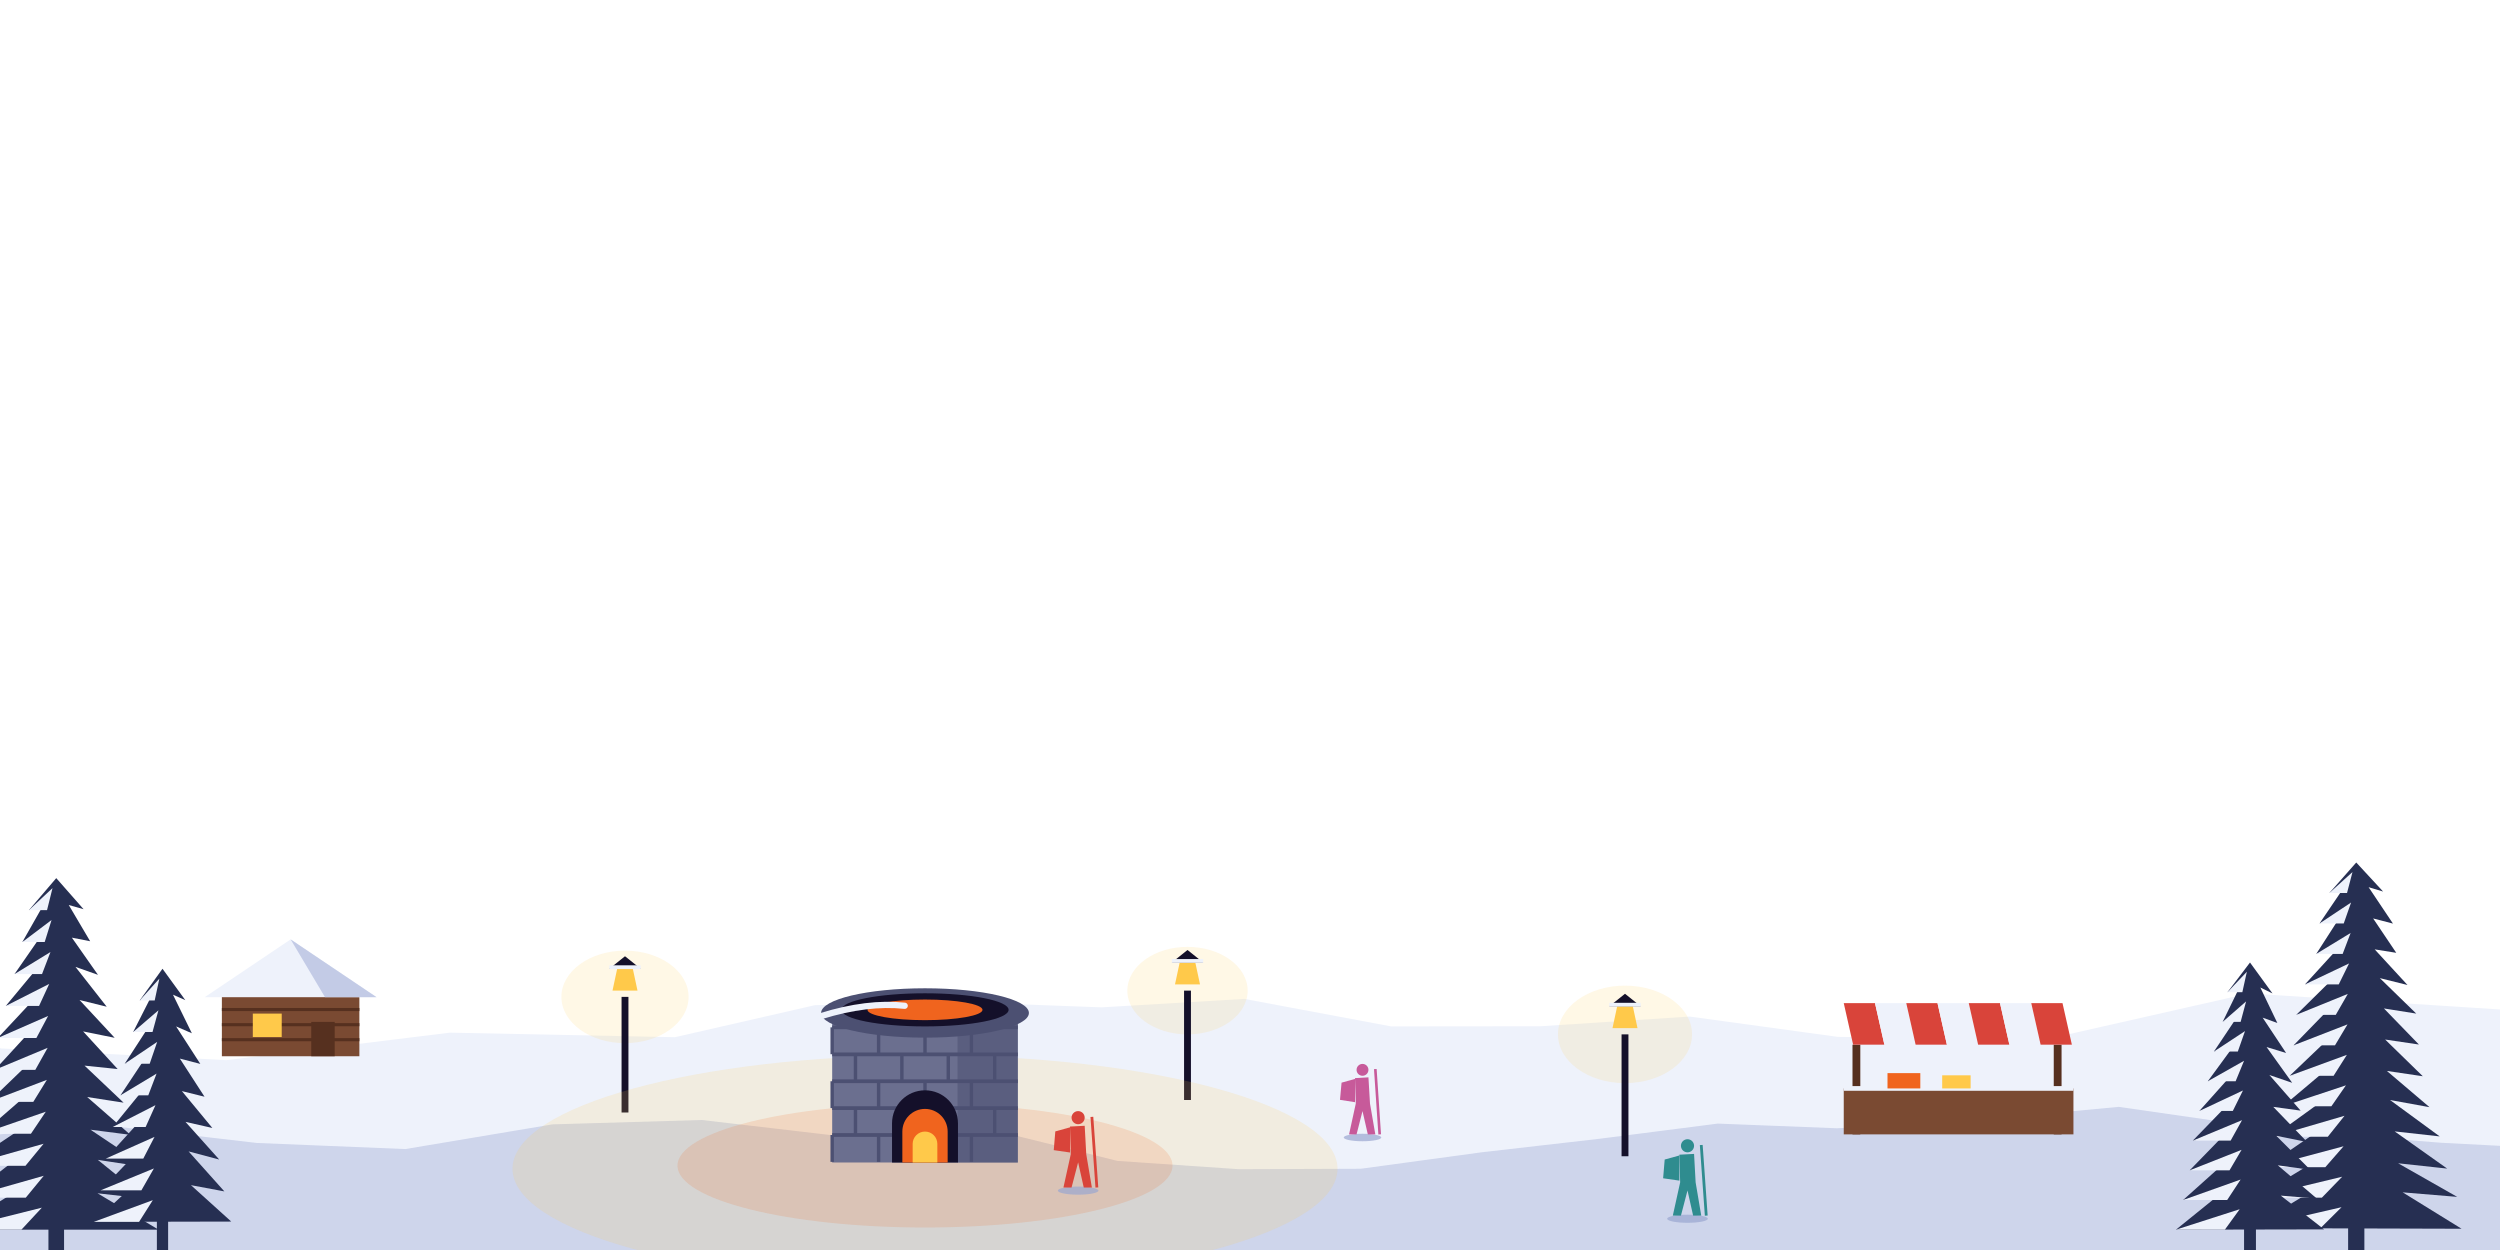
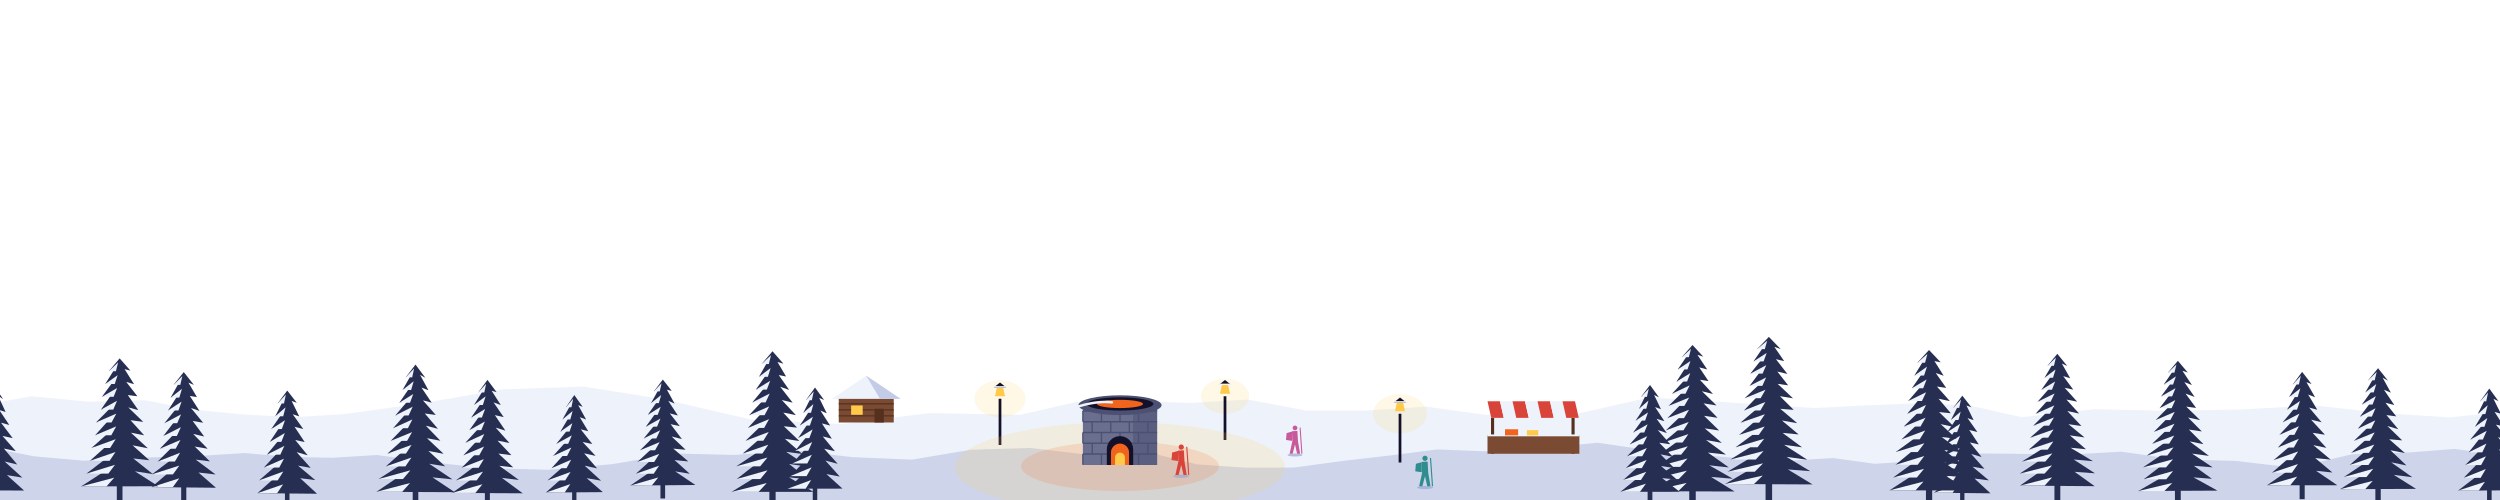
- <svg xmlns="http://www.w3.org/2000/svg" viewBox="0 0 1600 800" width="1600" height="800">
-   <path d="M-139.9 638.6L0.8 671L144.9 678.5L287.9 660.9L432 663.8L521.6 643.3L613.5 641.3L705 644.7L796.4 639.3L890.3 656.9L985.9 656.8L1081.4 650.6L1176.2 663.6L1309.4 665.2L1439.2 635.8L1571.2 644.2L1703.2 652.8L1660 840L-60 840Z" fill="#eef2fb" />
-   <path d="M-119.9 725.6L-24.8 727.9L70 720.5L164.4 731.5L259.4 735.4L353.6 719.6L449.1 716.8L544.1 727.9L639.6 724.2L715.2 743L793 748.3L870.9 748L948 737.5L1023.8 728.8L1099.4 719.1L1175.7 722.1L1251.9 718.1L1356 708.4L1459.4 723.3L1562.9 731.4L1666.5 736.8L1660 840L-60 840Z" fill="#c3cbe6" opacity=".75" />
+ <svg xmlns="http://www.w3.org/2000/svg" viewBox="-1200 0 4000 800" width="4000" height="800">
+   <path d="M-1328.5 664.5L-1238.9 650.3L-1149.6 633.9L-1059.1 642.7L-968.2 640.3L-889.3 655.7L-809.3 663.2L-729 667.5L-648.7 662.5L-521.8 644.8L-395.6 623L-267 618.5L-139.9 638.6L0.8 671L144.9 678.5L287.9 660.9L432 663.8L521.6 643.3L613.5 641.3L705 644.7L796.4 639.3L890.3 656.9L985.9 656.8L1081.4 650.6L1176.2 663.6L1309.4 665.2L1439.2 635.8L1571.2 644.2L1703.2 652.8L1786.3 648.7L1869.4 645L1952.9 649.1L2034.3 667.5L2151.3 654.7L2268.9 657.4L2386.3 655.1L2503.5 648.7L2611.3 660.9L2719.6 667.8L2827.8 656.5L2936.4 663.2L2956.4 840L-1348.5 840Z" fill="#eef2fb" />
+   <path d="M-1381.7 718.4L-1302.4 712.2L-1222.9 715.1L-1144.7 730.2L-1065.5 737.2L-1001.2 732.9L-936.8 731.2L-872.5 728.9L-808.2 724.9L-738 731L-667.6 732.4L-597 728L-526.9 737.5L-425.1 749L-322.8 751.6L-220.8 742.7L-119.9 725.6L-24.8 727.9L70 720.5L164.4 731.5L259.4 735.4L353.6 719.6L449.1 716.8L544.1 727.9L639.6 724.2L715.2 743L793 748.3L870.9 748L948 737.5L1023.8 728.8L1099.4 719.1L1175.7 722.1L1251.9 718.1L1356 708.4L1459.4 723.3L1562.9 731.4L1666.5 736.8L1733.3 732.9L1799.5 742.1L1866 737.6L1931.5 725.4L2019 725.9L2106.4 727.6L2194.1 722.7L2281.2 735L2376.1 737.4L2470.4 748.3L2563.2 726.9L2658.4 723.7L2727.2 718.3L2795.6 727.4L2863.8 735.4L2932.6 735.7L2952.6 840L-1401.7 840Z" fill="#c3cbe6" opacity=".75" />
  <rect x="142" y="636.4" width="88" height="39.6" fill="#7a4a32" />
  <path d="M142 646.1h88" stroke="#56301f" stroke-width="2" />
  <path d="M142 655.8h88" stroke="#56301f" stroke-width="2" />
  <path d="M142 665.4h88" stroke="#56301f" stroke-width="2" />
  <rect x="161.8" y="648.7" width="18.5" height="15" fill="#ffc94a" />
  <path d="M131 638.2L186 601.2L241 638.2Z" fill="#eef2fb" />
  <path d="M186 601.2L241 638.2L208 638.2Z" fill="#c3cbe6" />
  <rect x="199.2" y="654" width="15" height="22" fill="#56301f" />
  <rect x="1185.6" y="668.6" width="5" height="57.4" fill="#56301f" />
  <rect x="1314.4" y="668.6" width="5" height="57.4" fill="#56301f" />
  <rect x="1180" y="696.6" width="147" height="29.4" fill="#7a4a32" />
  <path d="M1180 696.6h147" stroke="#eef2fb" stroke-width="3" />
  <path d="M1180 642L1200 642L1206 668.6L1186 668.6Z" fill="#d9443a" />
  <path d="M1200 642L1220 642L1226 668.6L1206 668.6Z" fill="#eef2fb" />
  <path d="M1220 642L1240 642L1246 668.6L1226 668.6Z" fill="#d9443a" />
  <path d="M1240 642L1260 642L1266 668.6L1246 668.6Z" fill="#eef2fb" />
  <path d="M1260 642L1280 642L1286 668.6L1266 668.6Z" fill="#d9443a" />
  <path d="M1280 642L1300 642L1306 668.6L1286 668.6Z" fill="#eef2fb" />
  <path d="M1300 642L1320 642L1326 668.6L1306 668.6Z" fill="#d9443a" />
  <rect x="1208" y="686.8" width="21" height="9.8" fill="#f0641e" />
  <rect x="1243" y="688.2" width="18.2" height="8.4" fill="#ffc94a" />
  <ellipse cx="400" cy="638" rx="40.7" ry="29.6" fill="#ffc94a" opacity=".14" />
  <rect x="397.8" y="638" width="4.4" height="74" fill="#14102a" />
  <path d="M392 634h16l-3 -14h-10Z" fill="#ffc94a" />
  <path d="M390 620h20l-10 -8Z" fill="#14102a" />
  <path d="M390 619h20" stroke="#eef2fb" stroke-width="2.4" />
  <ellipse cx="760" cy="634" rx="38.5" ry="28" fill="#ffc94a" opacity=".14" />
  <rect x="757.8" y="634" width="4.4" height="70" fill="#14102a" />
  <path d="M752 630h16l-3 -14h-10Z" fill="#ffc94a" />
  <path d="M750 616h20l-10 -8Z" fill="#14102a" />
  <path d="M750 615h20" stroke="#eef2fb" stroke-width="2.4" />
  <ellipse cx="1040" cy="662" rx="42.9" ry="31.2" fill="#ffc94a" opacity=".14" />
  <rect x="1037.8" y="662" width="4.4" height="78" fill="#14102a" />
  <path d="M1032 658h16l-3 -14h-10Z" fill="#ffc94a" />
  <path d="M1030 644h20l-10 -8Z" fill="#14102a" />
  <path d="M1030 643h20" stroke="#eef2fb" stroke-width="2.4" />
  <ellipse cx="592" cy="748" rx="264" ry="72.6" fill="#ffc94a" opacity=".16" />
  <ellipse cx="592" cy="746" rx="158.4" ry="39.6" fill="#f0641e" opacity=".16" />
  <rect x="532.6" y="648.3" width="118.8" height="95.7" fill="#6b6f8f" />
  <path d="M532.6 657.5H651.4" stroke="#4c5072" stroke-width="2.4" />
  <path d="M532.6 657.5v17.2" stroke="#4c5072" stroke-width="2.2" />
  <path d="M562.3 657.5v17.2" stroke="#4c5072" stroke-width="2.2" />
  <path d="M592 657.5v17.2" stroke="#4c5072" stroke-width="2.2" />
  <path d="M621.7 657.5v17.2" stroke="#4c5072" stroke-width="2.2" />
  <path d="M532.6 674.8H651.4" stroke="#4c5072" stroke-width="2.4" />
  <path d="M547.5 674.8v17.2" stroke="#4c5072" stroke-width="2.2" />
  <path d="M577.2 674.8v17.2" stroke="#4c5072" stroke-width="2.2" />
  <path d="M606.9 674.8v17.2" stroke="#4c5072" stroke-width="2.2" />
  <path d="M636.6 674.8v17.2" stroke="#4c5072" stroke-width="2.2" />
  <path d="M532.6 692H651.4" stroke="#4c5072" stroke-width="2.4" />
  <path d="M532.6 692v17.2" stroke="#4c5072" stroke-width="2.2" />
  <path d="M562.3 692v17.2" stroke="#4c5072" stroke-width="2.2" />
  <path d="M592 692v17.2" stroke="#4c5072" stroke-width="2.2" />
  <path d="M621.7 692v17.2" stroke="#4c5072" stroke-width="2.2" />
  <path d="M532.6 709.2H651.4" stroke="#4c5072" stroke-width="2.4" />
  <path d="M547.5 709.2v17.2" stroke="#4c5072" stroke-width="2.2" />
  <path d="M577.2 709.2v17.2" stroke="#4c5072" stroke-width="2.2" />
  <path d="M606.9 709.2v17.2" stroke="#4c5072" stroke-width="2.2" />
  <path d="M636.6 709.2v17.2" stroke="#4c5072" stroke-width="2.2" />
  <path d="M532.6 726.4H651.4" stroke="#4c5072" stroke-width="2.4" />
  <path d="M532.6 726.4v17.2" stroke="#4c5072" stroke-width="2.2" />
  <path d="M562.3 726.4v17.2" stroke="#4c5072" stroke-width="2.2" />
  <path d="M592 726.4v17.2" stroke="#4c5072" stroke-width="2.2" />
  <path d="M621.7 726.4v17.2" stroke="#4c5072" stroke-width="2.2" />
  <path d="M612.8 648.3h38.6v95.7h-38.6Z" fill="#4c5072" opacity=".55" />
  <path d="M570.9 744v-25.1a21.1 21.1 0 0 1 42.2 0v25.1Z" fill="#14102a" />
  <path d="M577.5 744v-19.8a14.5 14.5 0 0 1 29 0v19.8Z" fill="#f0641e" />
  <path d="M584.1 744v-11.9a7.9 7.9 0 0 1 15.8 0v11.9Z" fill="#ffc94a" />
  <ellipse cx="592" cy="648.3" rx="66.5" ry="15.8" fill="#4c5072" />
  <ellipse cx="592" cy="646.3" rx="53.5" ry="10.6" fill="#14102a" />
  <ellipse cx="592" cy="646.3" rx="36.8" ry="6.6" fill="#f0641e" />
  <path d="M525.5 650.3q29.7 -9.2 53.5 -6.6" stroke="#eef2fb" stroke-width="4" fill="none" stroke-linecap="round" />
  <ellipse cx="690" cy="762" rx="13" ry="2.6" fill="#9aa6d0" opacity=".7" />
  <g fill="#d9443a">
    <circle cx="690" cy="715.3" r="4.2" />
    <path d="M684.8 721L694.2 720.5L695.2 738.7L698.8 760L693.6 760L690 743.9L685.8 760L680.6 760L685.3 738.7Z" />
    <path d="M684.8 721.5L675.4 724.1L674.4 736.1L684.8 737.6Z" />
  </g>
  <path d="M702 760L698.8 714.8" stroke="#d9443a" stroke-width="1.8" />
  <ellipse cx="872" cy="728" rx="12" ry="2.4" fill="#9aa6d0" opacity=".7" />
  <g fill="#c75a9a">
    <circle cx="872" cy="684.7" r="3.8" />
    <path d="M867.2 690L875.8 689.5L876.8 706.3L880.2 726L875.4 726L872 711.1L868.2 726L863.4 726L867.7 706.3Z" />
    <path d="M867.2 690.5L858.6 692.9L857.6 703.9L867.2 705.4Z" />
  </g>
  <path d="M883 726L880.2 684.2" stroke="#c75a9a" stroke-width="1.7" />
  <ellipse cx="1080" cy="780" rx="13" ry="2.6" fill="#9aa6d0" opacity=".7" />
  <g fill="#2f8c8f">
    <circle cx="1080" cy="733.3" r="4.2" />
    <path d="M1074.8 739L1084.2 738.5L1085.2 756.7L1088.8 778L1083.6 778L1080 761.9L1075.8 778L1070.6 778L1075.3 756.7Z" />
    <path d="M1074.8 739.5L1065.4 742.1L1064.4 754.1L1074.8 755.6Z" />
  </g>
  <path d="M1092 778L1088.8 732.8" stroke="#2f8c8f" stroke-width="1.8" />
  <path d="M36 562L18.5 582.5L28 578.8L14.3 602.9L26 599.3L9.3 623.4L23.7 619.7L3.7 643.8L21.1 640.2L-1.4 664.3L18.8 660.6L-3.3 684.7L17.9 681.1L-7.1 705.2L16.2 701.5L-11.5 725.6L14.1 722L-21.9 746.1L9.4 742.5L-21.3 766.5L9.6 762.9L-29.5 787L101.5 787L62.4 763.7L93.3 767.2L62.6 742.3L93.9 747.1L57.9 723L83.5 726.3L55.8 702.1L79.1 705.7L54.1 682L75.3 684.2L53.2 660.1L73.4 664.2L50.9 640L68.3 644.3L48.3 618.8L62.7 623.9L46 600.1L57.7 602.4L44 579.2L53.5 581.9Z" fill="#262f52" />
  <rect x="31" y="782" width="10" height="32.5" fill="#262f52" />
  <path d="M18.5 582.5L33.6 568.4L30.1 582.5ZM14.3 602.9L33 588.8L28.6 602.9ZM9.3 623.4L32.3 609.3L26.9 623.4ZM3.7 643.8L31.5 629.7L25 643.8ZM-1.4 664.3L30.8 650.2L23.3 664.3ZM-3.3 684.7L30.5 670.6L22.6 684.7ZM-7.1 705.2L30 691.1L21.3 705.2ZM-11.5 725.6L29.3 711.5L19.8 725.6ZM-21.9 746.1L27.9 732L16.3 746.1ZM-21.3 766.5L28 752.5L16.5 766.5ZM-29.5 787L26.8 772.9L13.7 787Z" fill="#eef2fb" />
  <path d="M104 620L89.4 640.3L97.3 636.7L85.2 660.5L95.3 656.9L79.8 680.8L92.9 677.2L77.1 701L91.6 697.4L72.1 721.3L89.3 717.7L67.7 741.5L87.3 737.9L64.4 761.8L85.8 758.2L60 782L148 781.8L122.2 758.5L143.6 762.5L120.7 736.9L140.3 742.1L118.7 718L135.9 721.9L116.4 698.3L130.9 701.9L115.1 677.5L128.2 680.9L112.7 656.9L122.8 661.3L110.7 636.6L118.6 640.1Z" fill="#262f52" />
  <rect x="100.4" y="778.4" width="7.2" height="23.4" fill="#262f52" />
  <path d="M89.4 640.3L102 626.3L99 640.3ZM85.2 660.5L101.4 646.6L97.6 660.5ZM79.8 680.8L100.6 666.8L95.8 680.8ZM77.1 701L100.2 687.1L94.9 701ZM72.1 721.3L99.5 707.3L93.2 721.3ZM67.7 741.5L98.9 727.6L91.7 741.5ZM64.4 761.8L98.5 747.8L90.5 761.8ZM60 782L97.8 768.1L89 782Z" fill="#eef2fb" />
  <path d="M1508 552L1490.8 571.5L1500.1 568L1484.5 591L1497.2 587.5L1482.4 610.5L1496.2 607L1475.2 630L1492.9 626.5L1469.6 649.5L1490.3 646L1467.9 669L1489.5 665.5L1465.4 688.5L1488.4 685L1461.1 708L1486.4 704.5L1454.6 727.5L1483.4 724L1449.8 747L1481.2 743.5L1443.4 766.5L1478.3 763L1440.6 786L1575.4 786.4L1537.7 763.1L1572.6 766L1534.8 744.5L1566.2 747.9L1532.6 724.1L1561.4 727.3L1529.6 704L1554.9 708.6L1527.6 685.4L1550.6 688.8L1526.5 665.3L1548.1 668.5L1525.7 645.4L1546.4 648.7L1523.1 626L1540.8 630.4L1519.8 607.6L1533.6 609.8L1518.8 587.8L1531.5 591.1L1515.9 567.8L1525.2 570.6Z" fill="#262f52" />
  <rect x="1502.8" y="780.8" width="10.4" height="33.8" fill="#262f52" />
  <path d="M1490.8 571.5L1505.6 558.1L1502.1 571.5ZM1484.5 591L1504.7 577.6L1500 591ZM1482.4 610.5L1504.4 597.1L1499.3 610.5ZM1475.2 630L1503.4 616.6L1496.8 630ZM1469.6 649.5L1502.6 636.1L1494.9 649.5ZM1467.9 669L1502.4 655.6L1494.4 669ZM1465.4 688.5L1502 675.1L1493.5 688.5ZM1461.1 708L1501.4 694.6L1492.1 708ZM1454.6 727.5L1500.5 714.1L1489.8 727.5ZM1449.8 747L1499.9 733.6L1488.2 747ZM1443.4 766.5L1499 753.1L1486 766.5ZM1440.6 786L1498.6 772.6L1485.1 786Z" fill="#eef2fb" />
  <path d="M1440 616L1425.6 635L1433.4 631.6L1422.5 654L1431.9 650.6L1416.9 673L1429.4 669.6L1413 692L1427.6 688.6L1407.6 711L1425.1 707.6L1403.4 730L1423.2 726.6L1401.4 749L1422.2 745.6L1397.2 768L1420.3 764.6L1392.6 787L1487.4 786.8L1459.7 765.2L1482.8 767.1L1457.8 745.8L1478.6 748.7L1456.8 726.9L1476.6 730.9L1454.9 708.4L1472.4 710.8L1452.4 688L1467 693L1450.6 670.1L1463.1 673.9L1448.1 651.3L1457.5 654.7L1446.6 632L1454.4 635.8Z" fill="#262f52" />
  <rect x="1436.2" y="783.2" width="7.6" height="24.7" fill="#262f52" />
  <path d="M1425.6 635L1438 621.9L1435.1 635ZM1422.5 654L1437.5 640.9L1434 654ZM1416.9 673L1436.8 659.9L1432.2 673ZM1413 692L1436.2 678.9L1430.8 692ZM1407.6 711L1435.5 697.9L1429 711ZM1403.4 730L1434.9 716.9L1427.6 730ZM1401.4 749L1434.6 735.9L1426.9 749ZM1397.2 768L1434 754.9L1425.4 768ZM1392.6 787L1433.4 773.9L1423.9 787Z" fill="#eef2fb" />
+   <path d="M-139.5 607.3L-153.8 626.2L-146.1 622.8L-158.3 645L-148.1 641.7L-163.6 663.8L-150.6 660.5L-166.7 682.7L-152 679.3L-170 701.5L-153.5 698.2L-175.9 720.4L-156.3 717L-180.2 739.2L-158.2 735.8L-182.6 758L-159.3 754.7L-191.6 776.9L-87.4 776L-119.7 754.2L-96.4 758L-120.7 736.1L-98.7 738.3L-122.7 717.8L-103 719.6L-125.4 698.4L-109 702.5L-127 678.7L-112.3 681.8L-128.4 661.4L-115.4 664.8L-130.8 641.3L-120.7 645.7L-132.9 623.6L-125.2 625.4Z" fill="#262f52" />
+   <rect x="-143.3" y="773.1" width="7.5" height="24.5" fill="#262f52" />
+   <path d="M-153.8 626.2L-141.5 613.2L-144.4 626.2ZM-158.3 645L-142.1 632L-145.9 645ZM-163.6 663.8L-142.9 650.9L-147.7 663.8ZM-166.7 682.7L-143.3 669.7L-148.7 682.7ZM-170 701.5L-143.8 688.5L-149.9 701.5ZM-175.9 720.4L-144.6 707.4L-151.9 720.4ZM-180.2 739.2L-145.2 726.2L-153.3 739.2ZM-182.6 758L-145.5 745.1L-154.1 758ZM-191.6 776.9L-146.8 763.9L-157.2 776.9Z" fill="#eef2fb" />
+   <path d="M-906 595.3L-922.3 615.8L-913.5 612.1L-927 636.2L-915.7 632.6L-931.1 656.7L-917.5 653L-936.9 677.1L-920.2 673.5L-938.7 697.6L-921 693.9L-944.3 718L-923.6 714.4L-947.8 738.5L-925.2 734.9L-957 759L-929.4 755.3L-957.5 779.4L-854.5 780.4L-882.5 756L-855 759.2L-886.8 735.4L-864.2 738.2L-888.4 714.5L-867.7 718L-890.9 694.3L-873.3 698.4L-891.7 673.5L-875 676.4L-894.4 652.8L-880.8 657.5L-896.3 633.5L-884.9 635.4L-898.5 612.2L-889.7 615.9Z" fill="#262f52" />
+   <rect x="-910.1" y="775.3" width="8.2" height="26.6" fill="#262f52" />
+   <path d="M-922.3 615.8L-908.3 601.7L-911.5 615.8ZM-927 636.2L-908.9 622.1L-913.1 636.2ZM-931.1 656.7L-909.5 642.6L-914.5 656.7ZM-936.9 677.1L-910.3 663L-916.5 677.1ZM-938.7 697.6L-910.6 683.5L-917.1 697.6ZM-944.3 718L-911.3 703.9L-919 718ZM-947.8 738.5L-911.8 724.4L-920.2 738.5ZM-957 759L-913.1 744.9L-923.3 759ZM-957.5 779.4L-913.2 765.3L-923.5 779.4Z" fill="#eef2fb" />
+   <path d="M-1008.6 573.4L-1025.9 593.9L-1016.5 590.3L-1031.7 614.4L-1019.2 610.8L-1037 634.9L-1021.7 631.3L-1038.5 655.4L-1022.3 651.7L-1046.4 675.9L-1026 672.2L-1047.8 696.4L-1026.6 692.7L-1053.7 716.8L-1029.3 713.2L-1056.1 737.3L-1030.4 733.7L-1061.8 757.8L-1033.1 754.2L-1070.3 778.3L-946.8 778L-984.1 754.1L-955.4 758.5L-986.8 733.5L-961.1 736.4L-987.9 712.5L-963.5 717.2L-990.5 692.3L-969.4 696.5L-991.2 672.3L-970.8 675L-994.8 651.8L-978.7 656.2L-995.5 632.1L-980.2 634L-998 611.1L-985.5 614.7L-1000.7 590.6L-991.3 593Z" fill="#262f52" />
+   <rect x="-1013.1" y="773.8" width="9.1" height="29.6" fill="#262f52" />
+   <path d="M-1025.9 593.9L-1011 579.8L-1014.5 593.9ZM-1031.7 614.4L-1011.8 600.3L-1016.4 614.4ZM-1037 634.9L-1012.6 620.8L-1018.2 634.9ZM-1038.5 655.4L-1012.8 641.3L-1018.8 655.4ZM-1046.4 675.9L-1013.9 661.8L-1021.5 675.9ZM-1047.8 696.4L-1014.1 682.2L-1021.9 696.4ZM-1053.7 716.8L-1014.9 702.7L-1023.9 716.8ZM-1056.1 737.3L-1015.2 723.2L-1024.7 737.3ZM-1061.8 757.8L-1016 743.7L-1026.7 757.8ZM-1070.3 778.3L-1017.2 764.2L-1029.6 778.3Z" fill="#eef2fb" />
+   <path d="M-1209.8 616.9L-1224.7 637.8L-1216.7 634.1L-1228.7 658.8L-1218.5 655L-1234.6 679.7L-1221.2 676L-1240 700.6L-1223.7 696.9L-1244.8 721.6L-1225.9 717.8L-1247.3 742.5L-1227.1 738.8L-1255.5 763.4L-1230.8 759.7L-1258.3 784.4L-1161.4 784.9L-1188.9 760.2L-1164.2 764.2L-1192.6 738.4L-1172.4 743.2L-1193.7 717.7L-1174.8 721.7L-1196 697.5L-1179.7 701L-1198.4 676.3L-1185.1 680L-1201.2 656L-1191 659.2L-1203 633.3L-1195 638.5Z" fill="#262f52" />
+   <rect x="-1213.6" y="780.6" width="7.4" height="24.2" fill="#262f52" />
+   <path d="M-1224.7 637.8L-1211.9 623.4L-1214.9 637.8ZM-1228.7 658.8L-1212.5 644.3L-1216.2 658.8ZM-1234.6 679.7L-1213.3 665.3L-1218.3 679.7ZM-1240 700.6L-1214.1 686.2L-1220.1 700.6ZM-1244.8 721.6L-1214.7 707.1L-1221.7 721.6ZM-1247.3 742.5L-1215.1 728.1L-1222.6 742.5ZM-1255.5 763.4L-1216.2 749L-1225.3 763.4ZM-1258.3 784.4L-1216.6 769.9L-1226.3 784.4Z" fill="#eef2fb" />
+   <path d="M-281.1 632.1L-294.5 651.6L-287.3 648.1L-300 671.1L-289.8 667.6L-303.4 690.6L-291.3 687.1L-309.9 710.1L-294.4 706.6L-315.1 729.6L-296.8 726.1L-317.5 749.1L-297.8 745.6L-324 768.6L-300.8 765.1L-326.7 788.1L-235.5 787.4L-261.4 765L-238.2 769.1L-264.4 745.2L-244.7 749.4L-265.4 725.3L-247.1 729.4L-267.8 707.2L-252.3 710.4L-270.8 686.9L-258.8 690L-272.4 667.5L-262.2 671.3L-274.9 648.2L-267.7 651Z" fill="#262f52" />
+   <rect x="-284.6" y="784.6" width="6.9" height="22.5" fill="#262f52" />
+   <path d="M-294.5 651.6L-283 638.1L-285.7 651.6ZM-300 671.1L-283.8 657.6L-287.5 671.1ZM-303.4 690.6L-284.2 677.1L-288.7 690.6ZM-309.9 710.1L-285.1 696.6L-290.9 710.1ZM-315.1 729.6L-285.9 716.1L-292.7 729.6ZM-317.5 749.1L-286.2 735.6L-293.5 749.1ZM-324 768.6L-287.1 755.1L-295.7 768.6ZM-326.7 788.1L-287.5 774.6L-296.6 788.1Z" fill="#eef2fb" />
+   <path d="M-740.4 624.9L-755.8 645.5L-747.5 641.8L-759.6 666L-749.3 662.3L-766 686.5L-752.2 682.8L-768.3 707L-753.3 703.4L-773.1 727.5L-755.5 723.9L-777.9 748.1L-757.7 744.4L-785.4 768.6L-761.1 764.9L-788.1 789.1L-692.7 790L-719.7 765.1L-695.5 768.2L-723.2 745L-702.9 748.6L-725.4 723.4L-707.7 728.5L-727.6 704L-712.5 707.3L-728.7 682.9L-714.8 686.4L-731.6 662.8L-721.2 666.3L-733.4 641.5L-725.1 644.5Z" fill="#262f52" />
+   <rect x="-744.1" y="785.4" width="7.3" height="23.7" fill="#262f52" />
+   <path d="M-755.8 645.5L-742.6 631.3L-745.6 645.5ZM-759.6 666L-743.1 651.8L-746.9 666ZM-766 686.5L-744 672.4L-749.1 686.5ZM-768.3 707L-744.3 692.9L-749.9 707ZM-773.1 727.5L-745 713.4L-751.5 727.5ZM-777.9 748.1L-745.7 733.9L-753.2 748.1ZM-785.4 768.6L-746.7 754.4L-755.7 768.6ZM-788.1 789.1L-747.1 775L-756.6 789.1Z" fill="#eef2fb" />
+   <path d="M-420.1 607.8L-434.8 627.9L-426.9 624.3L-441.6 648L-430 644.4L-446.1 668.1L-432.1 664.5L-448.9 688.2L-433.4 684.6L-455.4 708.3L-436.4 704.7L-458.5 728.4L-437.8 724.8L-461.4 748.5L-439.1 744.9L-470.5 768.6L-443.3 765L-476.7 788.7L-363.6 789.3L-397 764.6L-369.8 767.9L-401.1 745.3L-378.9 747.8L-402.5 725.7L-381.8 728.3L-403.9 705L-384.9 708.8L-406.9 684.2L-391.4 689L-408.2 664.2L-394.1 667.4L-410.3 643.8L-398.7 648.1L-413.4 625.2L-405.4 627.5Z" fill="#262f52" />
+   <rect x="-424.2" y="784.7" width="8" height="26.1" fill="#262f52" />
+   <path d="M-434.8 627.9L-422.2 614.1L-425.1 627.9ZM-441.6 648L-423.1 634.2L-427.4 648ZM-446.1 668.1L-423.8 654.3L-429 668.1ZM-448.9 688.2L-424.2 674.4L-429.9 688.2ZM-455.4 708.3L-425.1 694.5L-432.1 708.3ZM-458.5 728.4L-425.5 714.5L-433.2 728.4ZM-461.4 748.5L-425.9 734.6L-434.2 748.5ZM-470.5 768.6L-427.2 754.7L-437.3 768.6ZM-476.7 788.7L-428.1 774.8L-439.4 788.7Z" fill="#eef2fb" />
+   <path d="M-535.2 583.3L-550.9 603.7L-542.4 600L-555.9 624L-544.7 620.4L-561.1 644.4L-547.1 640.8L-567.5 664.7L-550 661.1L-571 685.1L-551.7 681.5L-574.9 705.4L-553.5 701.8L-580.2 725.8L-555.9 722.2L-582.6 746.2L-557 742.5L-594.3 766.5L-562.3 762.9L-597.8 786.9L-472.5 787.5L-508 763.8L-476.1 767L-513.3 742L-487.7 746.1L-514.5 721.5L-490.2 726.1L-516.9 701.1L-495.4 705.2L-518.7 681.1L-499.3 686.1L-520.3 661.6L-502.8 663.9L-523.3 640.6L-509.3 644.3L-525.6 620.2L-514.5 624.4L-527.9 599.8L-519.4 604.5Z" fill="#262f52" />
+   <rect x="-539.7" y="782.3" width="9" height="29.4" fill="#262f52" />
+   <path d="M-550.9 603.7L-537.4 589.6L-540.5 603.7ZM-555.9 624L-538.1 610L-542.2 624ZM-561.1 644.4L-538.8 630.4L-544 644.4ZM-567.5 664.7L-539.7 650.7L-546.2 664.7ZM-571 685.1L-540.2 671.1L-547.4 685.1ZM-574.9 705.4L-540.7 691.4L-548.7 705.4ZM-580.2 725.8L-541.5 711.8L-550.5 725.8ZM-582.6 746.2L-541.8 732.1L-551.3 746.2ZM-594.3 766.5L-543.4 752.5L-555.3 766.5ZM-597.8 786.9L-543.9 772.8L-556.5 786.9Z" fill="#eef2fb" />
+   <path d="M2483.4 595L2468.4 615.1L2476.5 611.5L2462.6 635.3L2473.8 631.7L2459.2 655.5L2472.3 651.9L2452.3 675.7L2469.1 672.1L2447 695.8L2466.7 692.2L2444.6 716L2465.6 712.4L2437.8 736.2L2462.4 732.6L2435.1 756.4L2461.2 752.8L2427.1 776.5L2539.7 776.4L2505.7 753.3L2531.8 756L2504.4 732.9L2529.1 735.4L2501.3 712.2L2522.2 716.6L2500.2 692.5L2519.9 695.6L2497.7 671.5L2514.5 675.6L2494.6 652.1L2507.6 655.6L2493 631.2L2504.2 635.7L2490.3 611.4L2498.5 614.5Z" fill="#262f52" />
+   <rect x="2479.4" y="772.5" width="8.1" height="26.2" fill="#262f52" />
+   <path d="M2468.4 615.1L2481.3 601.2L2478.3 615.1ZM2462.6 635.3L2480.5 621.4L2476.3 635.3ZM2459.2 655.5L2480 641.6L2475.2 655.5ZM2452.3 675.7L2479.1 661.8L2472.9 675.7ZM2447 695.8L2478.3 681.9L2471 695.8ZM2444.6 716L2478 702.1L2470.2 716ZM2437.8 736.2L2477 722.3L2467.9 736.2ZM2435.1 756.4L2476.7 742.5L2467 756.4ZM2427.1 776.5L2475.5 762.6L2464.3 776.5Z" fill="#eef2fb" />
+   <path d="M2091.7 566.1L2075.9 585.3L2084.4 581.9L2071.2 604.4L2082.3 601L2066.2 623.6L2080 620.2L2060.1 642.8L2077.2 639.4L2056.9 662L2075.7 658.5L2053.2 681.1L2074 677.7L2048.2 700.3L2071.7 696.9L2046 719.5L2070.7 716.1L2034.9 738.6L2065.6 735.2L2031.6 757.8L2064.1 754.4L2032 777L2151.5 777.9L2119.4 754.9L2151.9 757.3L2117.9 735.2L2148.6 737.9L2112.8 716.4L2137.5 718.8L2111.8 696.6L2135.3 699.9L2109.5 678.7L2130.3 681.6L2107.8 657.7L2126.6 661.7L2106.3 639.3L2123.4 642.6L2103.5 620.5L2117.2 623.4L2101.2 601.8L2112.3 605.2L2099 581.7L2107.6 585.6Z" fill="#262f52" />
+   <rect x="2087.1" y="772.3" width="9.4" height="30.5" fill="#262f52" />
+   <path d="M2075.9 585.3L2089.5 572.1L2086.3 585.3ZM2071.2 604.4L2088.9 591.2L2084.8 604.4ZM2066.2 623.6L2088.2 610.4L2083.1 623.6ZM2060.1 642.8L2087.3 629.6L2081 642.8ZM2056.9 662L2086.9 648.7L2079.9 662ZM2053.2 681.1L2086.3 667.9L2078.6 681.1ZM2048.2 700.3L2085.7 687.1L2077 700.3ZM2046 719.5L2085.3 706.3L2076.2 719.5ZM2034.9 738.6L2083.8 725.4L2072.4 738.6ZM2031.6 757.8L2083.3 744.6L2071.3 757.8ZM2032 777L2083.4 763.8L2071.4 777Z" fill="#eef2fb" />
+   <path d="M1630.2 539L1611.3 558.6L1621.5 555.1L1605.6 578.2L1618.9 574.7L1600.5 597.8L1616.5 594.3L1599.3 617.4L1616 614L1591.5 637.1L1612.4 633.6L1590.4 656.7L1611.9 653.2L1584.7 676.3L1609.3 672.8L1582.5 695.9L1608.3 692.5L1577 715.6L1605.7 712.1L1568.7 735.2L1601.9 731.7L1563.9 754.8L1599.7 751.3L1560.2 774.4L1700.1 775.1L1660.6 751.1L1696.4 753.9L1658.5 731L1691.7 735.6L1654.6 711.7L1683.3 715.7L1652.1 692.6L1677.8 695.1L1651.1 672.8L1675.6 677.1L1648.5 654.1L1669.9 655.8L1647.9 633.9L1668.8 637.3L1644.3 614.2L1661 616.5L1643.8 594.5L1659.8 598.3L1641.5 574.7L1654.7 577.8L1638.9 554.9L1649.1 558.6Z" fill="#262f52" />
+   <rect x="1624.9" y="769.2" width="10.5" height="34" fill="#262f52" />
+   <path d="M1611.3 558.6L1627.5 545.1L1623.7 558.6ZM1605.6 578.2L1626.7 564.7L1621.8 578.2ZM1600.5 597.8L1626 584.3L1620.1 597.8ZM1599.3 617.4L1625.8 603.9L1619.7 617.4ZM1591.5 637.1L1624.8 623.6L1617 637.1ZM1590.4 656.7L1624.6 643.2L1616.6 656.7ZM1584.7 676.3L1623.8 662.8L1614.7 676.3ZM1582.5 695.9L1623.5 682.4L1614 695.9ZM1577 715.6L1622.7 702L1612.1 715.6ZM1568.7 735.2L1621.6 721.7L1609.3 735.2ZM1563.9 754.8L1620.9 741.3L1607.6 754.8ZM1560.2 774.4L1620.4 760.9L1606.4 774.4Z" fill="#eef2fb" />
+   <path d="M2782.9 621.7L2768.3 642.1L2776.2 638.5L2764.4 662.5L2774.4 658.9L2759.9 682.9L2772.3 679.3L2752.5 703.3L2768.9 699.7L2750 723.7L2767.8 720.1L2744.4 744.1L2765.2 740.5L2741.9 764.6L2764.1 760.9L2732.8 785L2833.1 784.5L2801.8 761.3L2823.9 765L2800.7 740.8L2821.5 744.3L2798.1 719.1L2815.9 723.4L2796.9 699.6L2813.4 703.6L2793.5 679.5L2806 682.1L2791.4 659.1L2801.4 662L2789.6 638.2L2797.5 641.8Z" fill="#262f52" />
+   <rect x="2779.3" y="781.3" width="7.3" height="23.6" fill="#262f52" />
+   <path d="M2768.3 642.1L2780.9 628L2778 642.1ZM2764.4 662.5L2780.3 648.4L2776.6 662.5ZM2759.9 682.9L2779.7 668.9L2775.1 682.9ZM2752.5 703.3L2778.7 689.3L2772.6 703.3ZM2750 723.7L2778.3 709.7L2771.7 723.7ZM2744.4 744.1L2777.5 730.1L2769.8 744.1ZM2741.9 764.6L2777.2 750.5L2769 764.6ZM2732.8 785L2775.9 770.9L2765.9 785Z" fill="#eef2fb" />
+   <path d="M2604.9 589.1L2589.1 608.5L2597.6 605L2584.5 627.8L2595.5 624.4L2579 647.2L2593 643.8L2575.9 666.6L2591.5 663.1L2572.5 685.9L2590 682.5L2566.3 705.3L2587.2 701.8L2561.9 724.6L2585.1 721.2L2559.6 744L2584 740.5L2550.2 763.3L2579.7 759.9L2544.2 782.7L2665.7 782.2L2630.1 759.8L2659.7 763.6L2625.8 739.7L2650.3 744.7L2624.7 720.4L2647.9 724.9L2622.7 702.8L2643.5 704.6L2619.8 681.6L2637.3 686.8L2618.3 664.1L2634 666.2L2616.8 644.5L2630.9 648L2614.3 623.6L2625.4 628.3L2612.2 604.3L2620.8 609.1Z" fill="#262f52" />
+   <rect x="2600.6" y="778.4" width="8.6" height="28" fill="#262f52" />
+   <path d="M2589.1 608.5L2602.7 595.1L2599.5 608.5ZM2584.5 627.8L2602 614.5L2598 627.8ZM2579 647.2L2601.3 633.9L2596.1 647.2ZM2575.9 666.6L2600.8 653.2L2595 666.6ZM2572.5 685.9L2600.4 672.6L2593.9 685.9ZM2566.3 705.3L2599.5 691.9L2591.8 705.3ZM2561.9 724.6L2598.9 711.3L2590.3 724.6ZM2559.6 744L2598.6 730.6L2589.5 744ZM2550.2 763.3L2597.2 750L2586.3 763.3ZM2544.2 782.7L2596.4 769.4L2584.3 782.7Z" fill="#eef2fb" />
+   <path d="M1939.7 633.1L1925.1 652.6L1933 649.1L1921.5 672L1931.3 668.5L1915.5 691.4L1928.5 687.9L1913.3 710.8L1927.5 707.3L1908.8 730.2L1925.4 726.7L1904.2 749.6L1923.4 746.1L1897.2 769L1920.1 765.5L1894.5 788.4L1984.8 789.3L1959.2 765.7L1982.2 768.6L1956 746.7L1975.1 750.1L1953.9 726.3L1970.6 731.2L1951.8 707.9L1966.1 711.1L1950.8 688L1963.8 691.2L1948 668.9L1957.8 672.3L1946.3 648.8L1954.2 651.6Z" fill="#262f52" />
+   <rect x="1936.2" y="784.9" width="6.9" height="22.4" fill="#262f52" />
+   <path d="M1925.1 652.6L1937.6 639.2L1934.7 652.6ZM1921.5 672L1937.1 658.6L1933.5 672ZM1915.5 691.4L1936.3 678L1931.4 691.4ZM1913.3 710.8L1936 697.4L1930.7 710.8ZM1908.8 730.2L1935.3 716.8L1929.2 730.2ZM1904.2 749.6L1934.7 736.2L1927.6 749.6ZM1897.2 769L1933.7 755.6L1925.2 769ZM1894.5 788.4L1933.3 775L1924.3 788.4Z" fill="#eef2fb" />
+   <path d="M2284.6 577.3L2268.6 596.3L2277.2 592.9L2262 615.2L2274.2 611.9L2257.7 634.2L2272.2 630.8L2255.3 653.1L2271.1 649.7L2249 672.1L2268.2 668.7L2246.2 691L2266.9 687.6L2243.5 709.9L2265.7 706.6L2234.8 728.9L2261.7 725.5L2228.8 747.8L2258.9 744.5L2230 766.8L2259.5 763.4L2221.1 785.7L2348 785L2309.6 763.8L2339.1 766.1L2310.2 745.3L2340.3 747.8L2307.4 725.8L2334.3 729.4L2303.4 706.2L2325.6 710.7L2302.2 687.3L2322.9 690.3L2300.9 668L2320.1 672.2L2298 650.6L2313.8 652.7L2296.9 629.8L2311.4 635.1L2294.9 611.3L2307.1 616.1L2291.9 593.3L2300.5 596.1Z" fill="#262f52" />
+   <rect x="2279.9" y="781.1" width="9.3" height="30.1" fill="#262f52" />
+   <path d="M2268.6 596.3L2282.3 583.2L2279.1 596.3ZM2262 615.2L2281.4 602.2L2276.9 615.2ZM2257.7 634.2L2280.8 621.1L2275.4 634.2ZM2255.3 653.1L2280.5 640.1L2274.6 653.1ZM2249 672.1L2279.6 659L2272.5 672.1ZM2246.2 691L2279.2 678L2271.5 691ZM2243.5 709.9L2278.8 696.9L2270.6 709.9ZM2234.8 728.9L2277.6 715.8L2267.6 728.9ZM2228.8 747.8L2276.8 734.8L2265.6 747.8ZM2230 766.8L2276.9 753.7L2266 766.8ZM2221.1 785.7L2275.7 772.7L2263 785.7Z" fill="#eef2fb" />
+   <path d="M1886.4 560L1867.7 580.4L1877.8 576.7L1863 600.8L1875.6 597.2L1859 621.2L1873.8 617.6L1853.1 641.6L1871.1 638L1851.6 662L1870.4 658.4L1845.9 682.5L1867.8 678.8L1842.5 702.9L1866.2 699.2L1833.1 723.3L1861.9 719.7L1832.8 743.7L1861.8 740.1L1829 764.1L1860 760.5L1823.2 784.5L1949.7 784.8L1912.9 761.1L1943.9 763.8L1911.1 740.1L1940.1 743.7L1911 720L1939.8 724.1L1906.7 699.2L1930.4 702.1L1905.1 678.6L1927 683.3L1902.5 659.3L1921.3 661.2L1901.8 638L1919.8 641.8L1899.1 618.5L1913.9 620.6L1897.2 596.8L1909.9 601.2L1895.1 577.7L1905.2 579.8Z" fill="#262f52" />
+   <rect x="1881.5" y="779.5" width="10" height="32.4" fill="#262f52" />
+   <path d="M1867.7 580.4L1883.8 566.3L1880.1 580.4ZM1863 600.8L1883.2 586.7L1878.5 600.8ZM1859 621.2L1882.6 607.1L1877.1 621.2ZM1853.1 641.6L1881.8 627.6L1875.1 641.6ZM1851.6 662L1881.6 648L1874.6 662ZM1845.9 682.5L1880.8 668.4L1872.7 682.5ZM1842.5 702.9L1880.3 688.8L1871.5 702.9ZM1833.1 723.3L1879 709.2L1868.3 723.3ZM1832.8 743.7L1878.9 729.6L1868.2 743.7ZM1829 764.1L1878.4 750.1L1866.9 764.1ZM1823.2 784.5L1877.6 770.5L1864.9 784.5Z" fill="#eef2fb" />
</svg>
